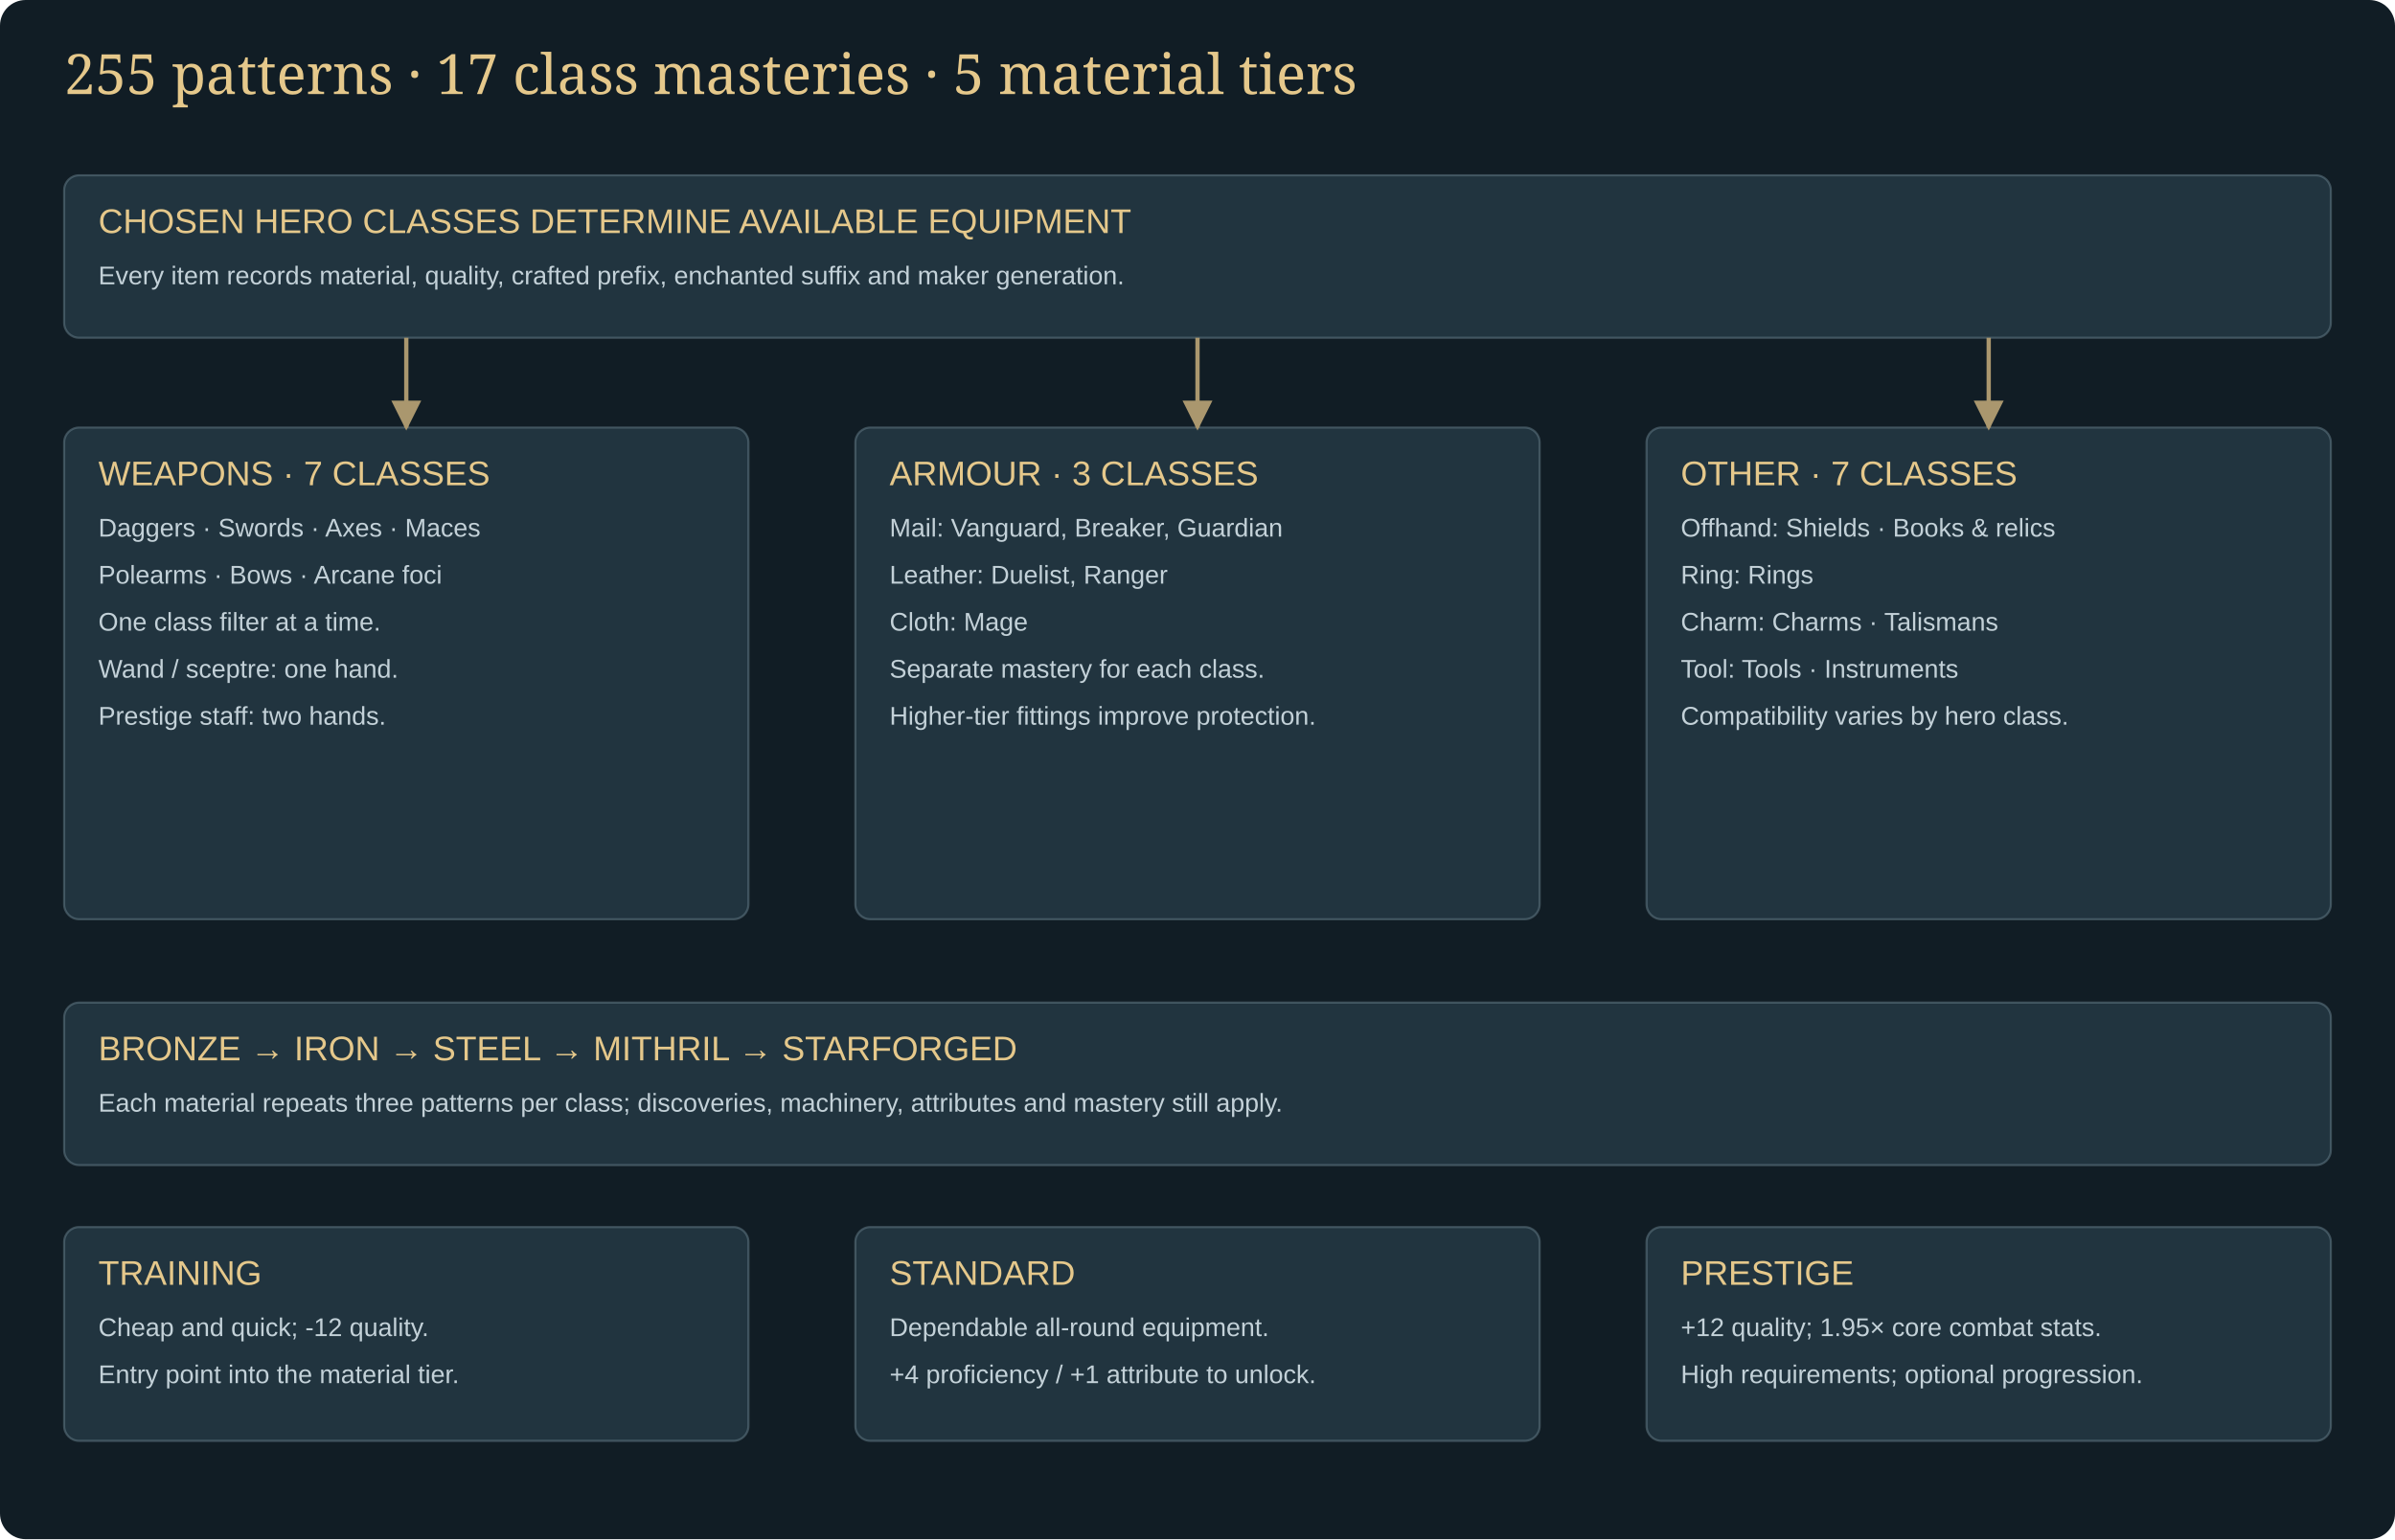
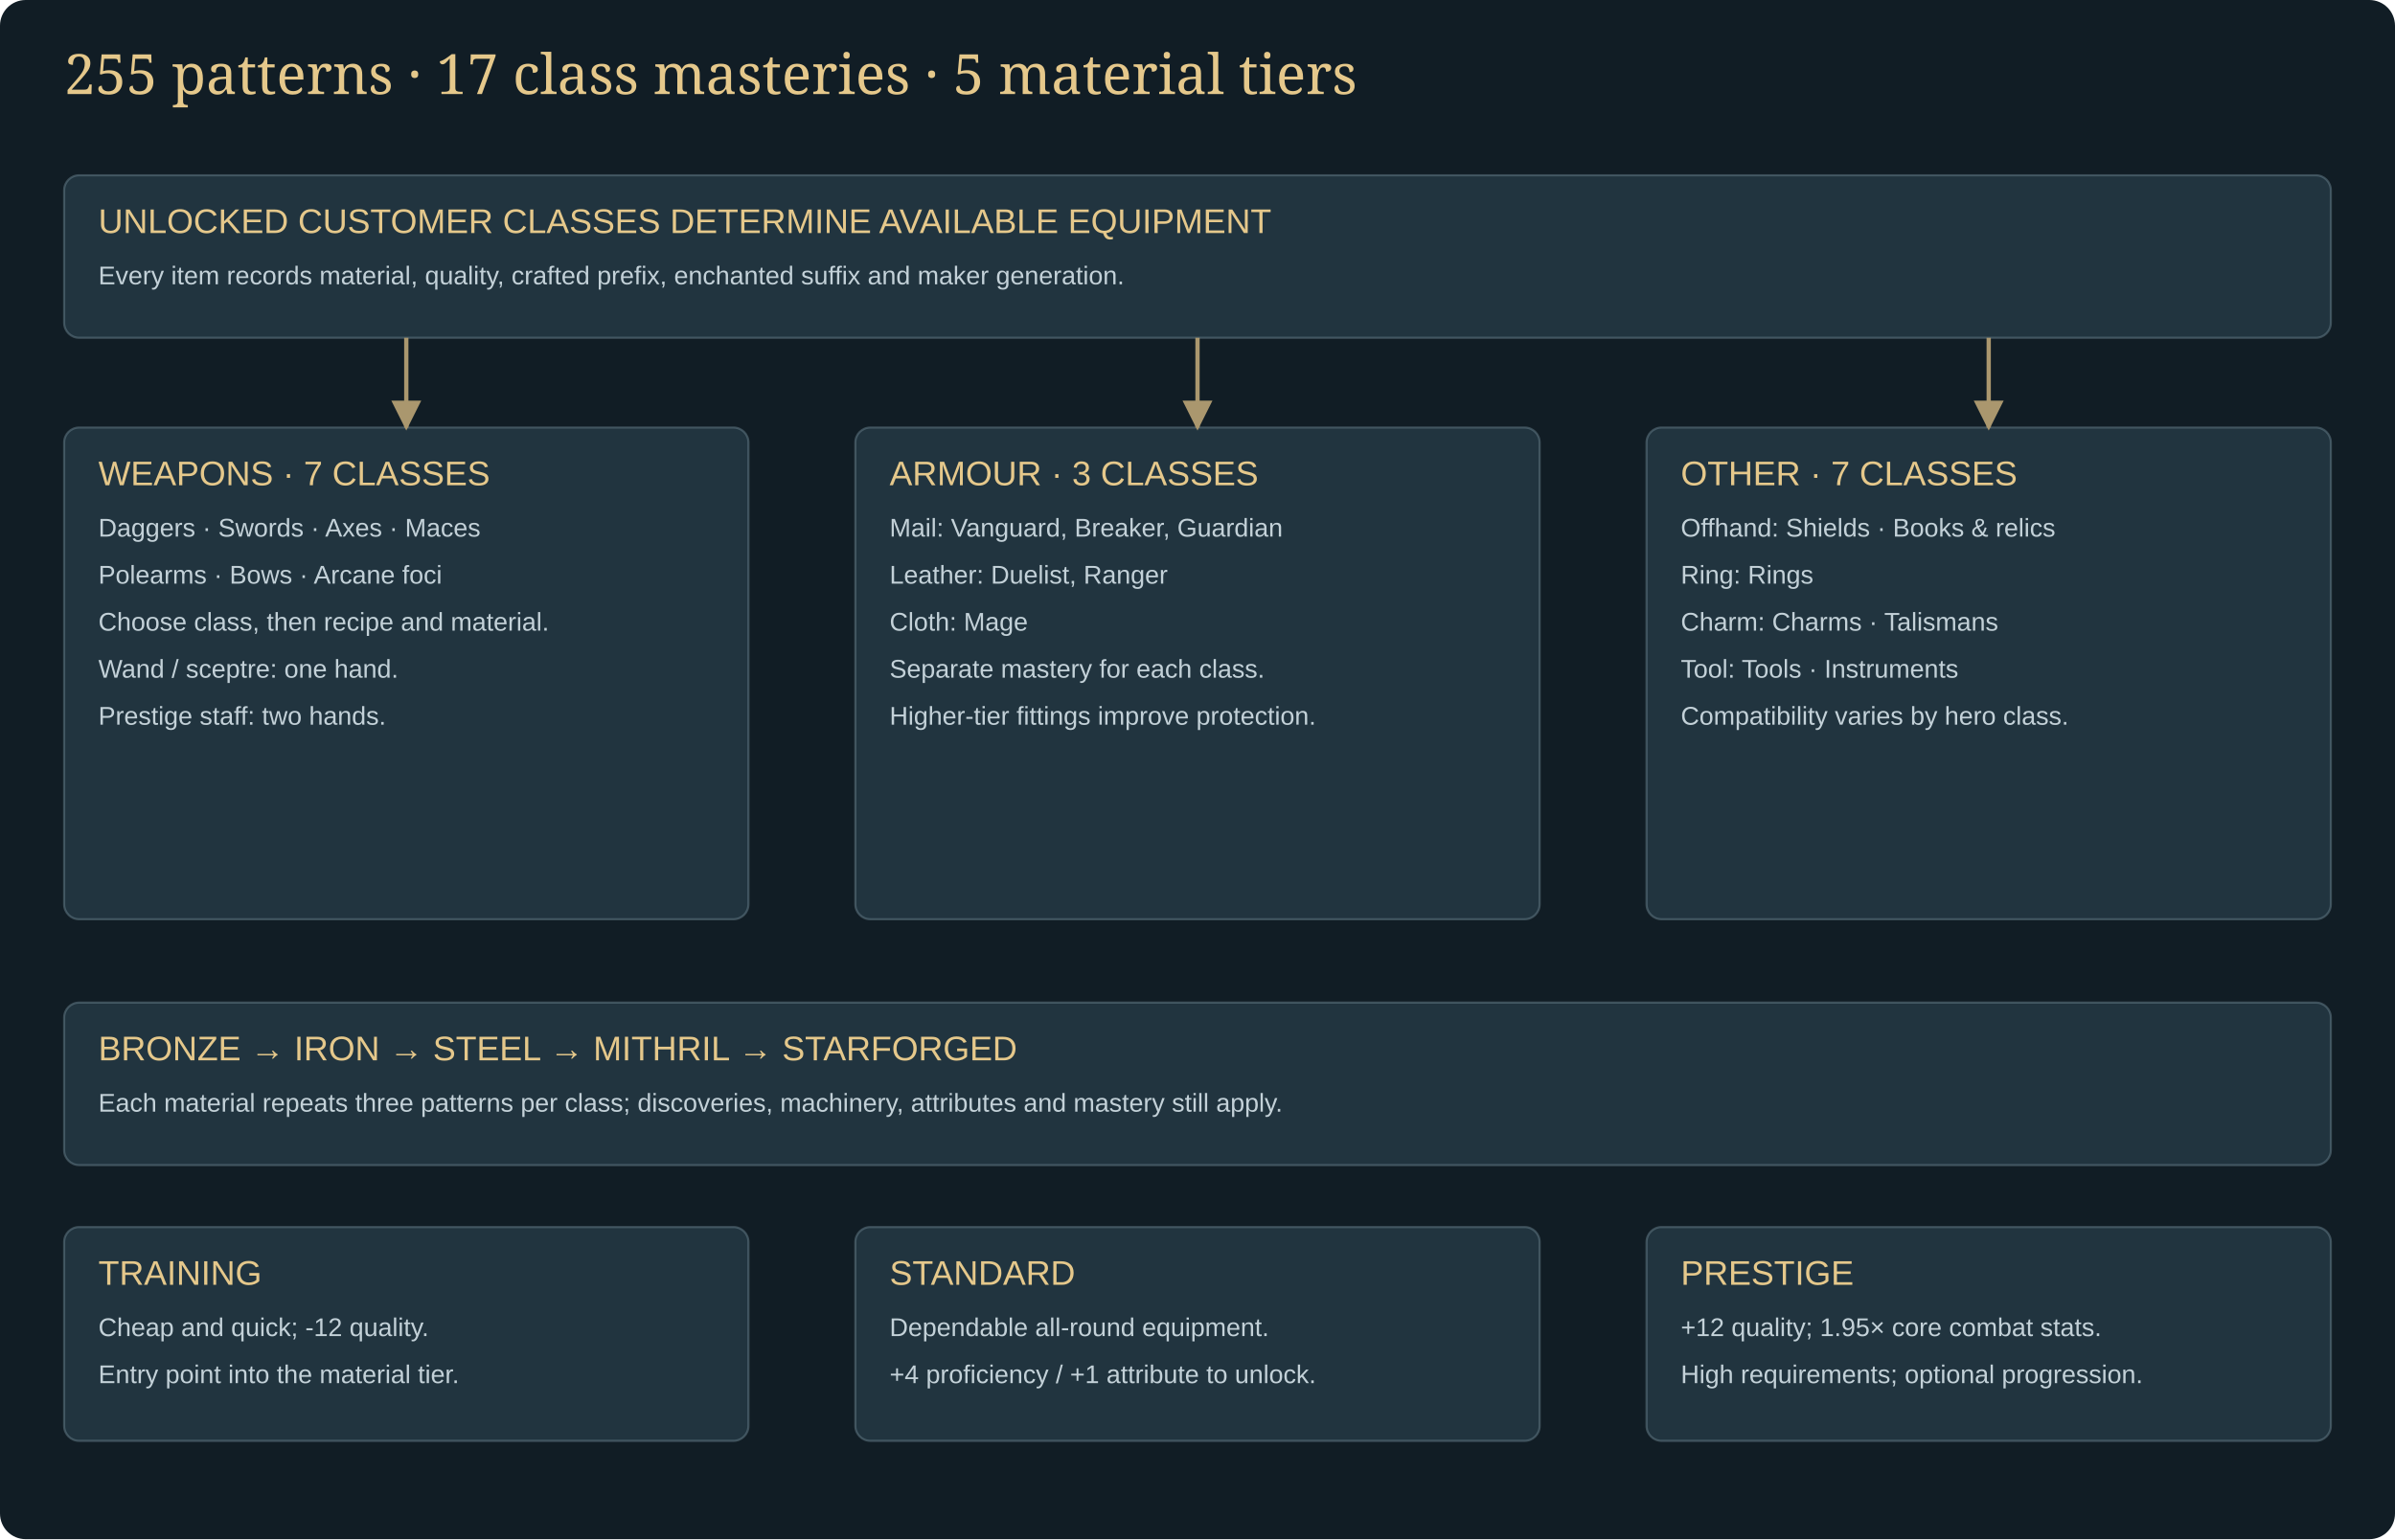
<svg xmlns="http://www.w3.org/2000/svg" class="company-diagram" width="1120" height="720" viewBox="0 0 1120 720" role="img">
  <style>svg.company-diagram text{font-family:Segoe UI,Arial;fill:#c3d1d8}svg.company-diagram .title{font:26px Georgia;fill:#e5c88b}svg.company-diagram .label{font-size:16px;fill:#e5c88b}svg.company-diagram .small{font-size:12px}</style>
  <rect width="100%" height="100%" rx="12" fill="#111d25" />
  <defs>
    <marker id="arrow" viewBox="0 0 10 10" refX="9" refY="5" markerWidth="7" markerHeight="7" orient="auto-start-reverse">
      <path d="M0 0 L10 5 L0 10" fill="#aa976e" />
    </marker>
  </defs>
  <text x="30" y="44" class="title">255 patterns · 17 class masteries · 5 material tiers</text>
  <rect x="30" y="82" width="1060" height="76" rx="7" fill="#21343f" stroke="#69808c" stroke-opacity=".5" />
-   <text x="46" y="109" class="label">CHOSEN HERO CLASSES DETERMINE AVAILABLE EQUIPMENT</text>
+   <text x="46" y="109" class="label">UNLOCKED CUSTOMER CLASSES DETERMINE AVAILABLE EQUIPMENT</text>
  <text x="46" y="133" class="small">Every item records material, quality, crafted prefix, enchanted suffix and maker generation.</text>
  <rect x="30" y="200" width="320" height="230" rx="7" fill="#21343f" stroke="#69808c" stroke-opacity=".5" />
  <text x="46" y="227" class="label">WEAPONS · 7 CLASSES</text>
  <text x="46" y="251" class="small">Daggers · Swords · Axes · Maces</text>
  <text x="46" y="273" class="small">Polearms · Bows · Arcane foci</text>
-   <text x="46" y="295" class="small">One class filter at a time.</text>
+   <text x="46" y="295" class="small">Choose class, then recipe and material.</text>
  <text x="46" y="317" class="small">Wand / sceptre: one hand.</text>
  <text x="46" y="339" class="small">Prestige staff: two hands.</text>
  <rect x="400" y="200" width="320" height="230" rx="7" fill="#21343f" stroke="#69808c" stroke-opacity=".5" />
  <text x="416" y="227" class="label">ARMOUR · 3 CLASSES</text>
  <text x="416" y="251" class="small">Mail: Vanguard, Breaker, Guardian</text>
  <text x="416" y="273" class="small">Leather: Duelist, Ranger</text>
  <text x="416" y="295" class="small">Cloth: Mage</text>
  <text x="416" y="317" class="small">Separate mastery for each class.</text>
  <text x="416" y="339" class="small">Higher-tier fittings improve protection.</text>
  <rect x="770" y="200" width="320" height="230" rx="7" fill="#21343f" stroke="#69808c" stroke-opacity=".5" />
  <text x="786" y="227" class="label">OTHER · 7 CLASSES</text>
  <text x="786" y="251" class="small">Offhand: Shields · Books &amp; relics</text>
  <text x="786" y="273" class="small">Ring: Rings</text>
  <text x="786" y="295" class="small">Charm: Charms · Talismans</text>
  <text x="786" y="317" class="small">Tool: Tools · Instruments</text>
  <text x="786" y="339" class="small">Compatibility varies by hero class.</text>
  <path d="M190,158 L190,200" stroke="#aa976e" stroke-width="2" fill="none" marker-end="url(#arrow)" />
  <path d="M560,158 L560,200" stroke="#aa976e" stroke-width="2" fill="none" marker-end="url(#arrow)" />
  <path d="M930,158 L930,200" stroke="#aa976e" stroke-width="2" fill="none" marker-end="url(#arrow)" />
  <rect x="30" y="469" width="1060" height="76" rx="7" fill="#21343f" stroke="#69808c" stroke-opacity=".5" />
  <text x="46" y="496" class="label">BRONZE → IRON → STEEL → MITHRIL → STARFORGED</text>
  <text x="46" y="520" class="small">Each material repeats three patterns per class; discoveries, machinery, attributes and mastery still apply.</text>
  <rect x="30" y="574" width="320" height="100" rx="7" fill="#21343f" stroke="#69808c" stroke-opacity=".5" />
  <text x="46" y="601" class="label">TRAINING</text>
  <text x="46" y="625" class="small">Cheap and quick; -12 quality.</text>
  <text x="46" y="647" class="small">Entry point into the material tier.</text>
  <rect x="400" y="574" width="320" height="100" rx="7" fill="#21343f" stroke="#69808c" stroke-opacity=".5" />
  <text x="416" y="601" class="label">STANDARD</text>
  <text x="416" y="625" class="small">Dependable all-round equipment.</text>
  <text x="416" y="647" class="small">+4 proficiency / +1 attribute to unlock.</text>
  <rect x="770" y="574" width="320" height="100" rx="7" fill="#21343f" stroke="#69808c" stroke-opacity=".5" />
  <text x="786" y="601" class="label">PRESTIGE</text>
  <text x="786" y="625" class="small">+12 quality; 1.95× core combat stats.</text>
  <text x="786" y="647" class="small">High requirements; optional progression.</text>
</svg>
